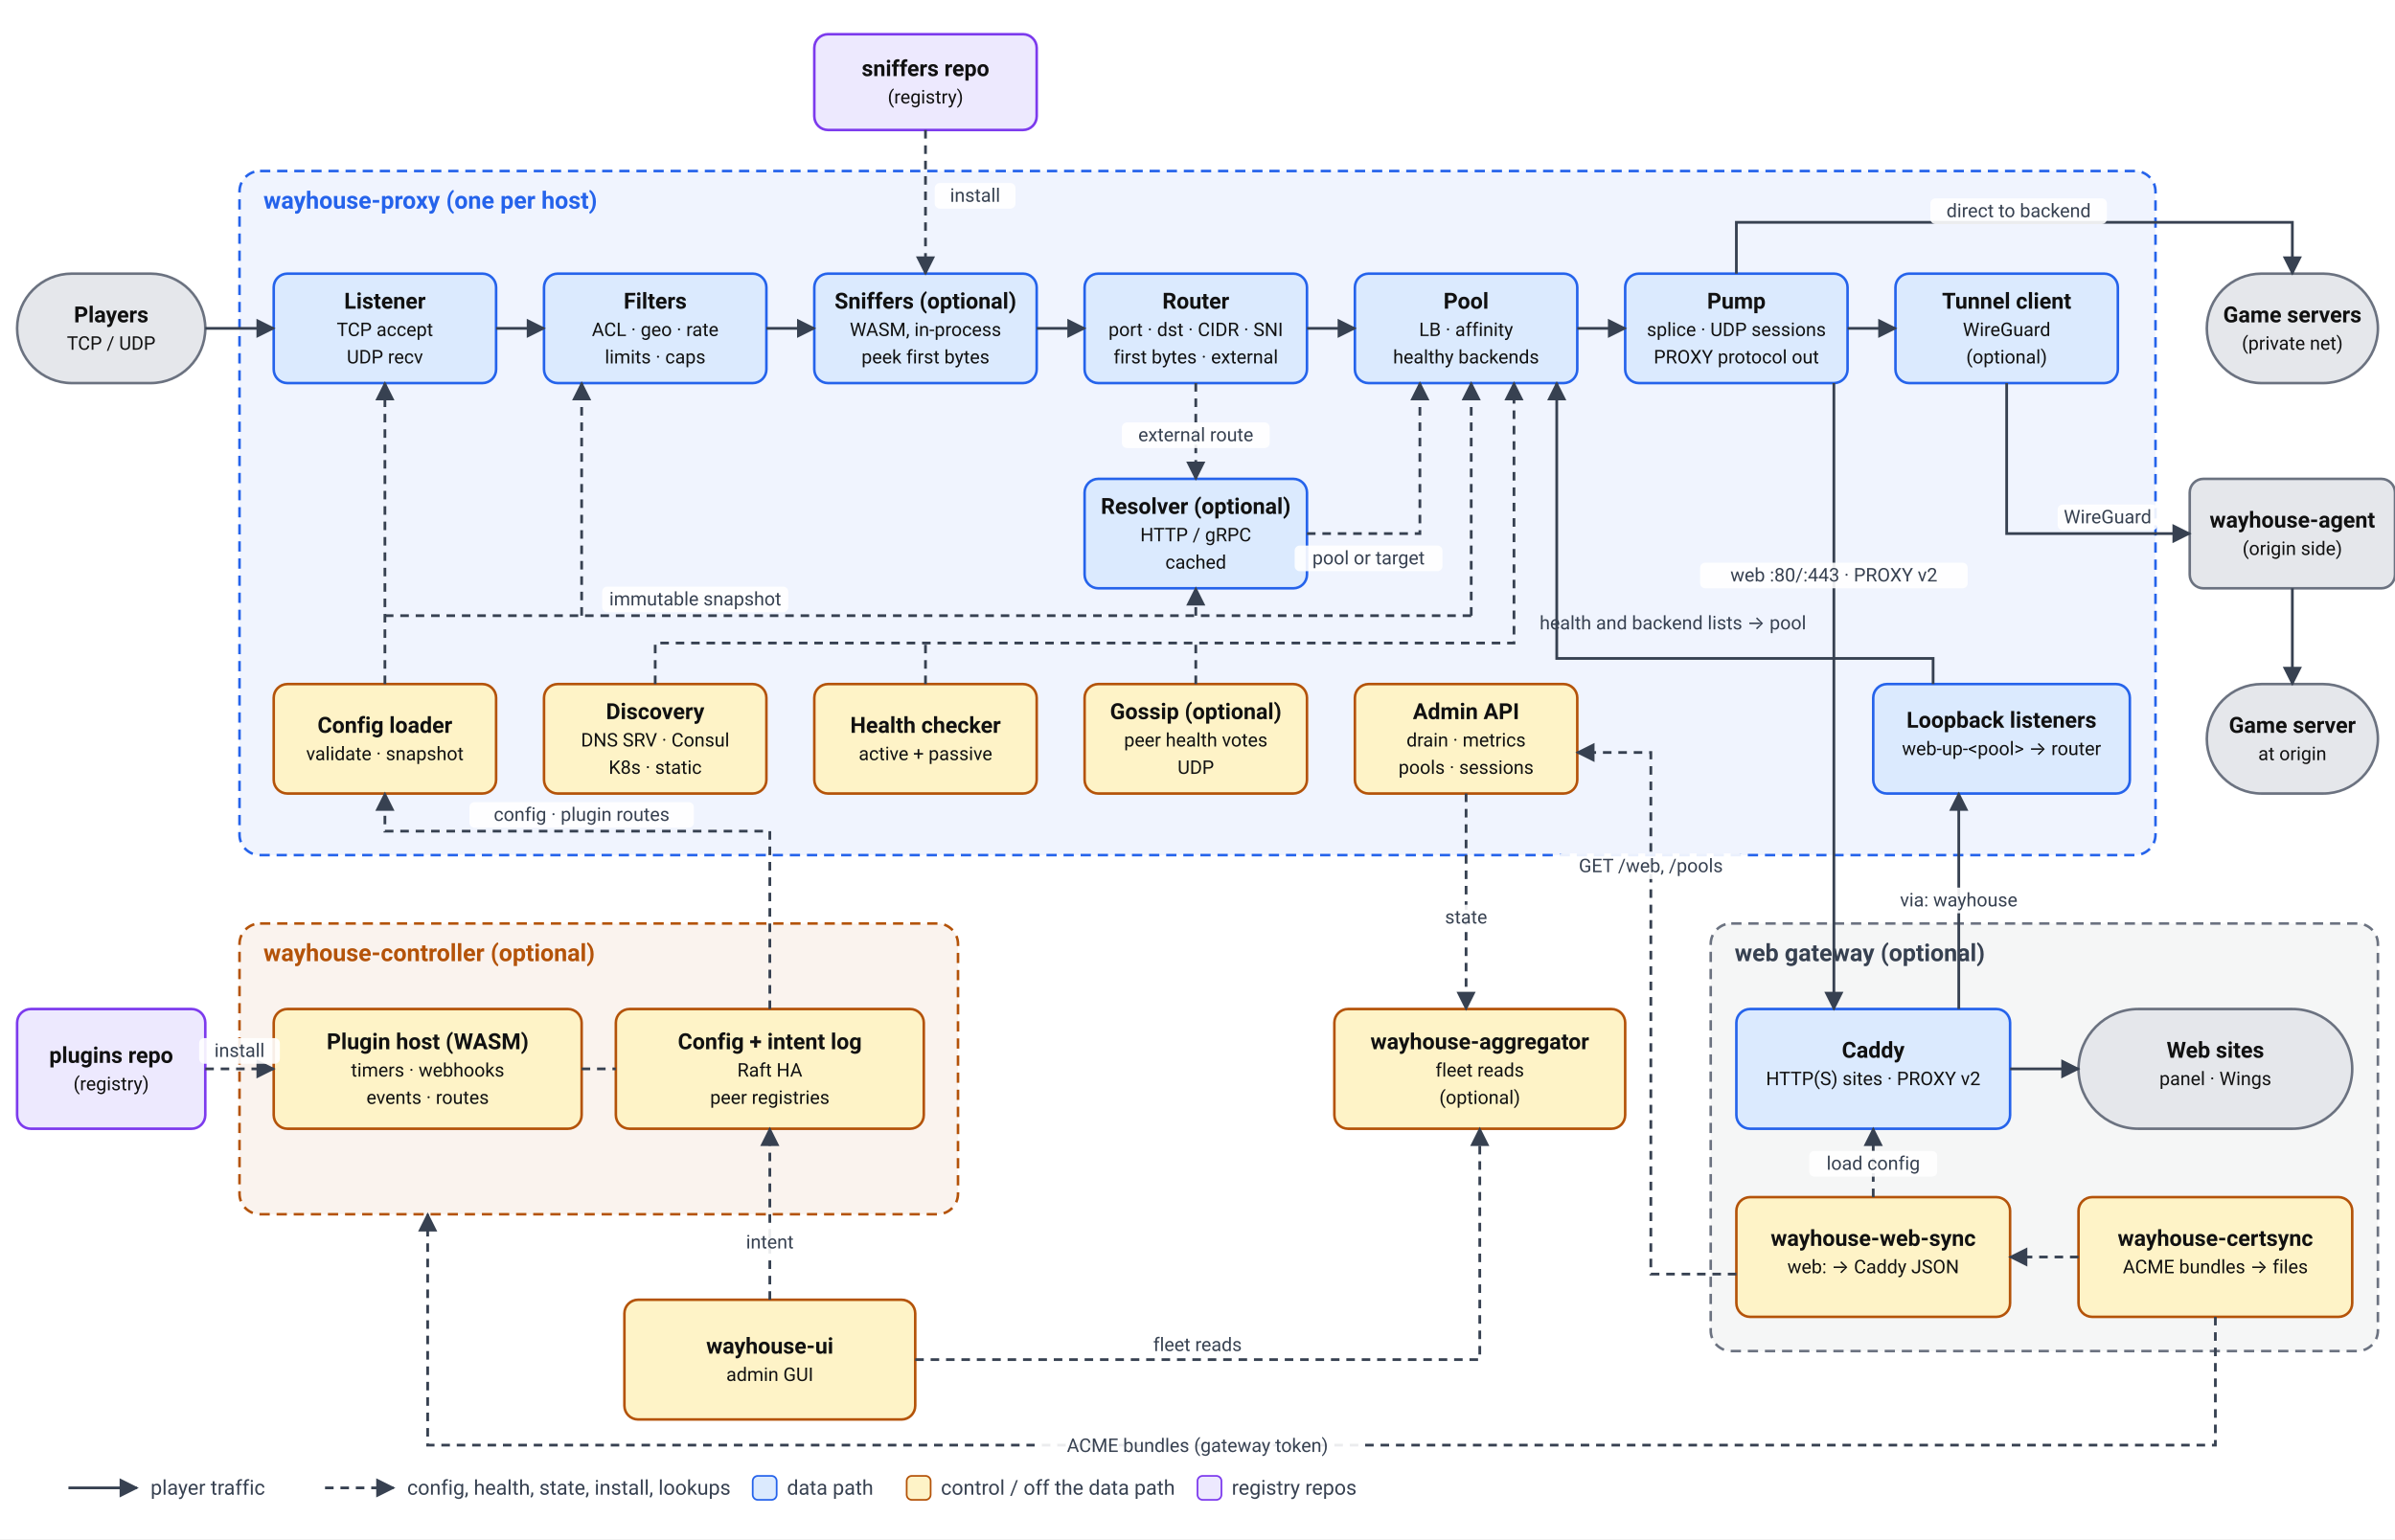
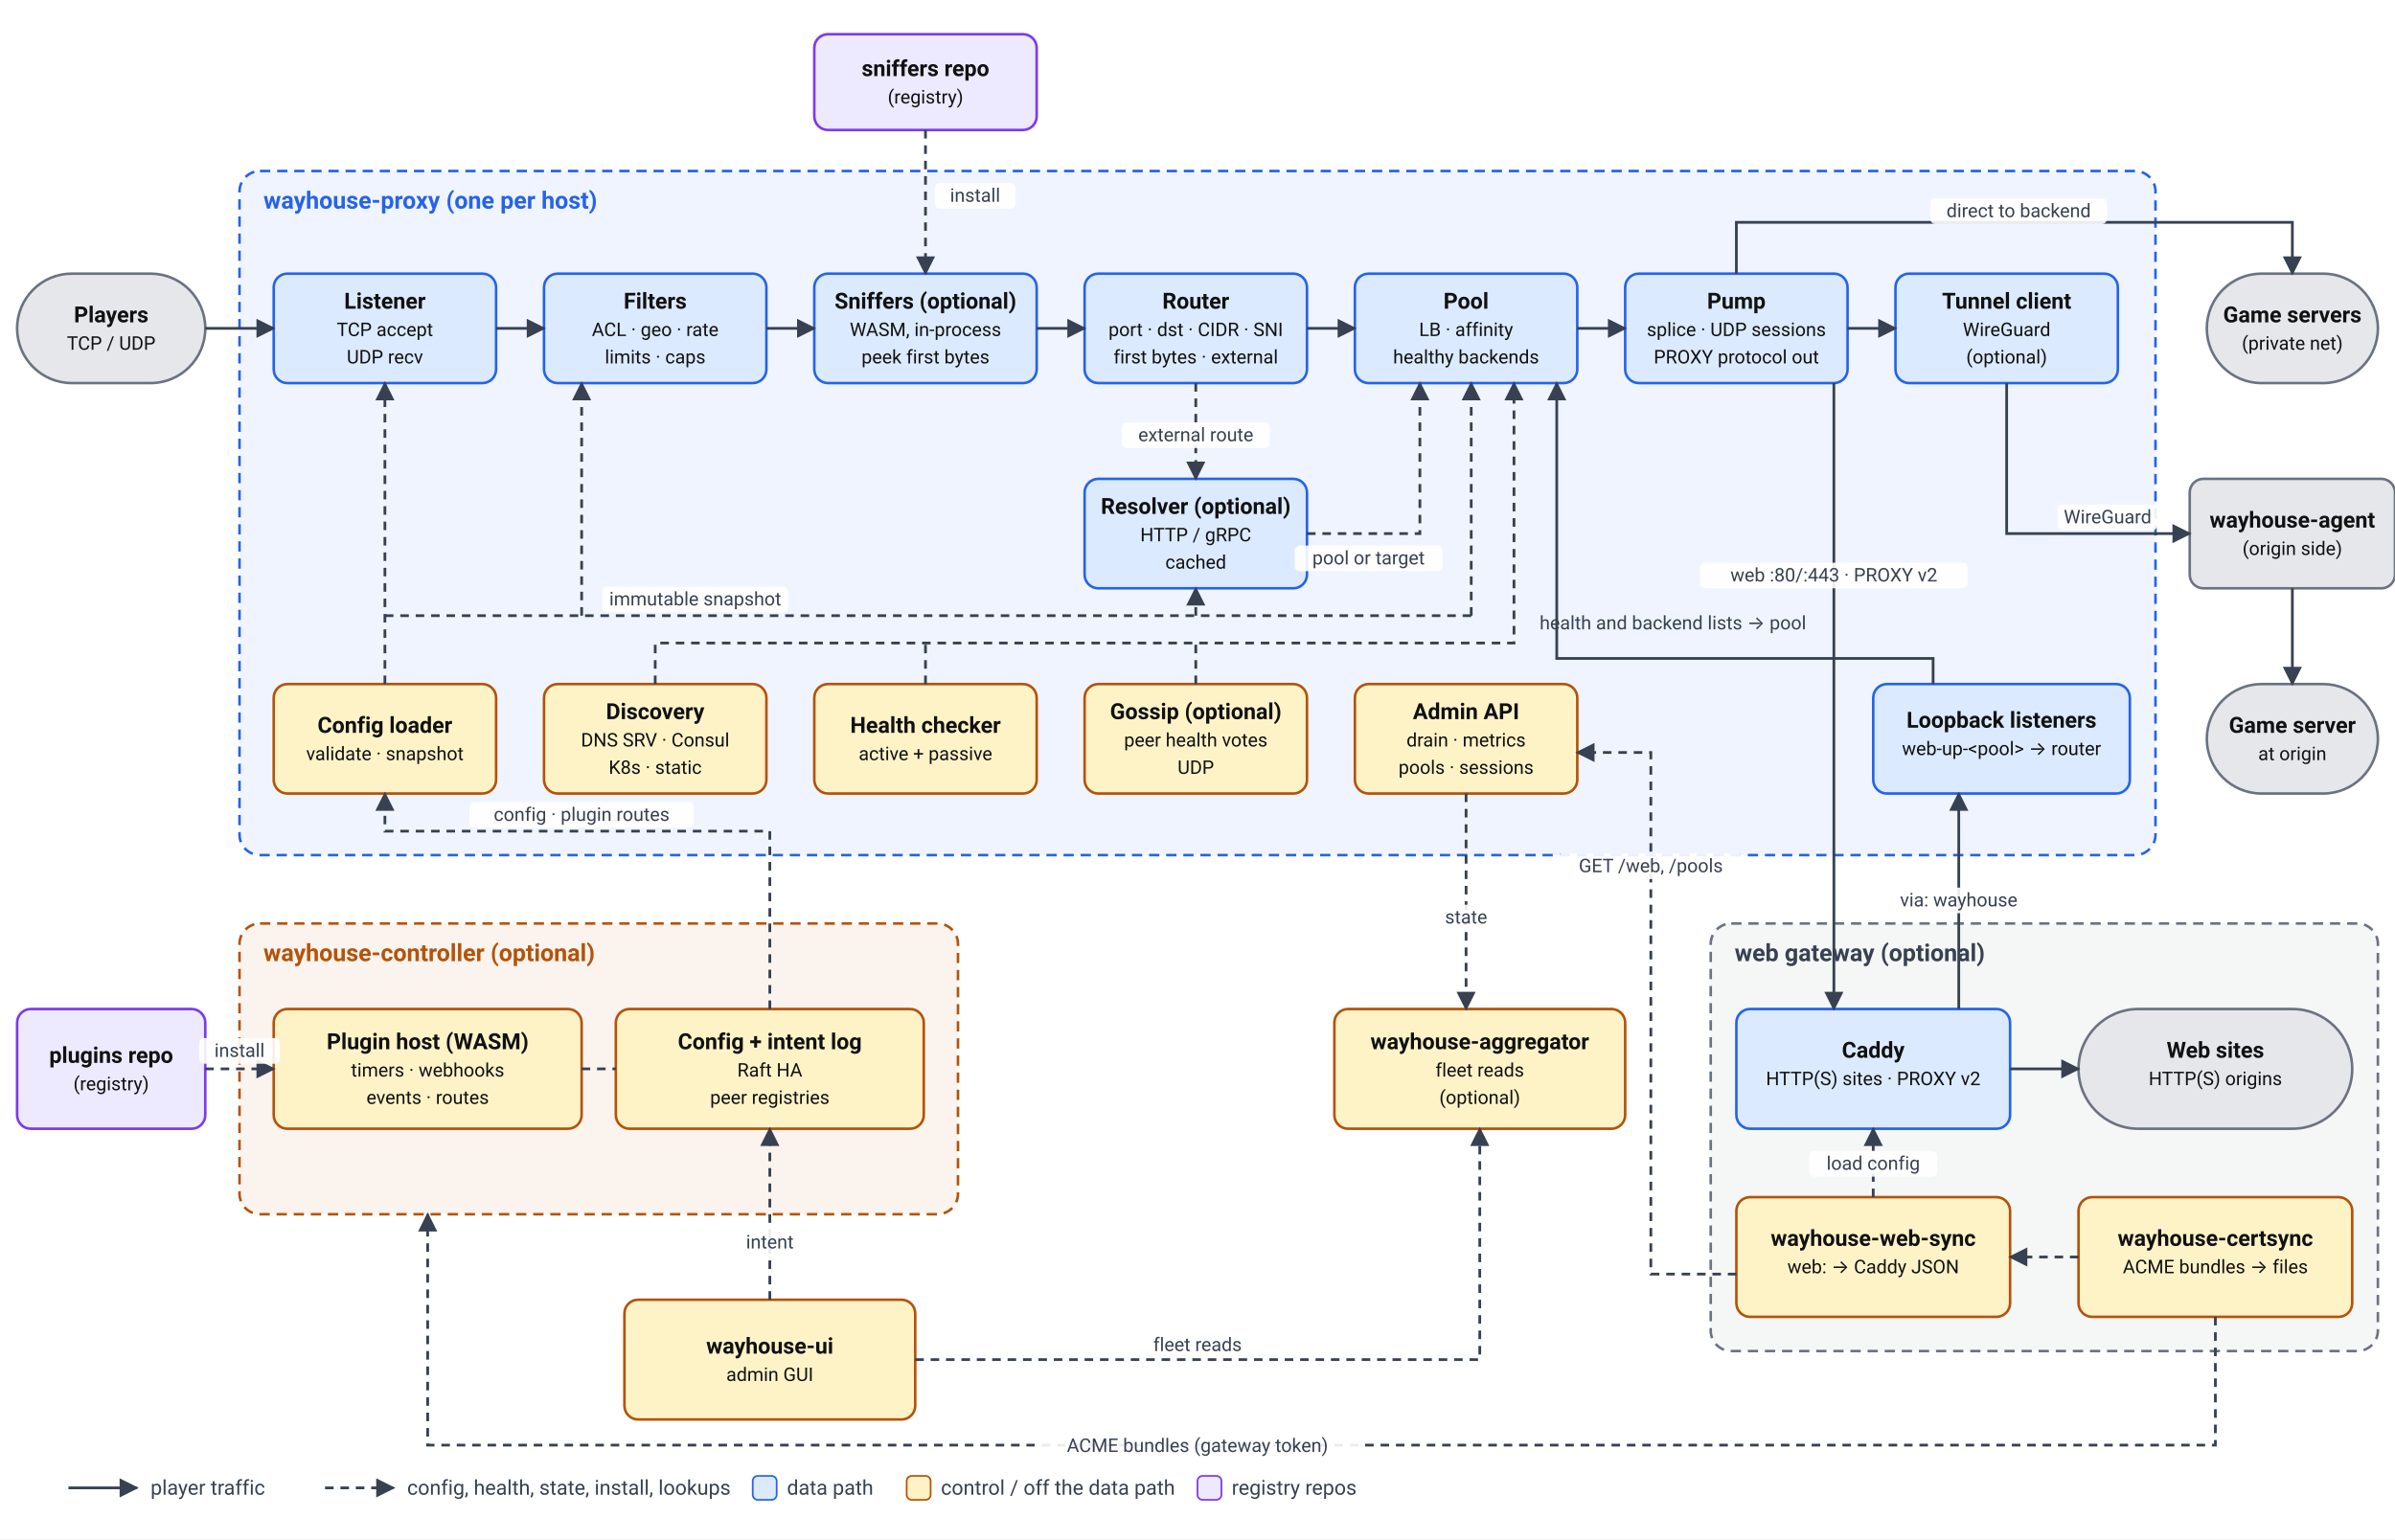
<svg xmlns="http://www.w3.org/2000/svg" viewBox="0 0 1400 900" width="1400" role="img" aria-labelledby="t d" font-family="system-ui,-apple-system,Segoe UI,Roboto,sans-serif">
  <defs>
    <marker id="a" viewBox="0 0 10 10" refX="9" refY="5" markerWidth="7" markerHeight="7" orient="auto-start-reverse">
      <path d="M0,0 L10,5 L0,10 z" fill="#374151" />
    </marker>
  </defs>
  <rect width="1400" height="900" fill="#fff" />
  <rect x="10" y="160" width="110" height="64" rx="32" fill="#e5e7eb" stroke="#6b7280" stroke-width="1.5" />
  <text x="65.0" y="188.5" text-anchor="middle" font-size="13" font-weight="700" fill="#111">Players</text>
  <text x="65.0" y="204.5" text-anchor="middle" font-size="11" font-weight="400" fill="#111">TCP / UDP</text>
  <rect x="1290" y="160" width="100" height="64" rx="32" fill="#e5e7eb" stroke="#6b7280" stroke-width="1.5" />
  <text x="1340.0" y="188.5" text-anchor="middle" font-size="13" font-weight="700" fill="#111">Game servers</text>
  <text x="1340.0" y="204.5" text-anchor="middle" font-size="11" font-weight="400" fill="#111">(private net)</text>
  <rect x="140" y="100" width="1120" height="400" rx="12" fill="#2563eb" fill-opacity="0.07" stroke="#2563eb" stroke-width="1.5" stroke-dasharray="6 4" />
  <text x="154" y="122" font-size="14" font-weight="700" fill="#2563eb">wayhouse-proxy (one per host)</text>
  <rect x="160" y="160" width="130" height="64" rx="8" fill="#dbeafe" stroke="#2563eb" stroke-width="1.5" />
  <text x="225.0" y="180.5" text-anchor="middle" font-size="13" font-weight="700" fill="#111">Listener</text>
  <text x="225.0" y="196.5" text-anchor="middle" font-size="11" font-weight="400" fill="#111">TCP accept</text>
  <text x="225.0" y="212.5" text-anchor="middle" font-size="11" font-weight="400" fill="#111">UDP recv</text>
  <rect x="318" y="160" width="130" height="64" rx="8" fill="#dbeafe" stroke="#2563eb" stroke-width="1.5" />
  <text x="383.0" y="180.5" text-anchor="middle" font-size="13" font-weight="700" fill="#111">Filters</text>
  <text x="383.0" y="196.5" text-anchor="middle" font-size="11" font-weight="400" fill="#111">ACL · geo · rate</text>
  <text x="383.0" y="212.5" text-anchor="middle" font-size="11" font-weight="400" fill="#111">limits · caps</text>
  <rect x="476" y="160" width="130" height="64" rx="8" fill="#dbeafe" stroke="#2563eb" stroke-width="1.5" />
  <text x="541.0" y="180.5" text-anchor="middle" font-size="13" font-weight="700" fill="#111">Sniffers (optional)</text>
  <text x="541.0" y="196.5" text-anchor="middle" font-size="11" font-weight="400" fill="#111">WASM, in-process</text>
  <text x="541.0" y="212.5" text-anchor="middle" font-size="11" font-weight="400" fill="#111">peek first bytes</text>
  <rect x="634" y="160" width="130" height="64" rx="8" fill="#dbeafe" stroke="#2563eb" stroke-width="1.5" />
  <text x="699.0" y="180.5" text-anchor="middle" font-size="13" font-weight="700" fill="#111">Router</text>
  <text x="699.0" y="196.5" text-anchor="middle" font-size="11" font-weight="400" fill="#111">port · dst · CIDR · SNI</text>
  <text x="699.0" y="212.5" text-anchor="middle" font-size="11" font-weight="400" fill="#111">first bytes · external</text>
  <rect x="792" y="160" width="130" height="64" rx="8" fill="#dbeafe" stroke="#2563eb" stroke-width="1.5" />
  <text x="857.0" y="180.5" text-anchor="middle" font-size="13" font-weight="700" fill="#111">Pool</text>
  <text x="857.0" y="196.5" text-anchor="middle" font-size="11" font-weight="400" fill="#111">LB · affinity</text>
  <text x="857.0" y="212.5" text-anchor="middle" font-size="11" font-weight="400" fill="#111">healthy backends</text>
  <rect x="950" y="160" width="130" height="64" rx="8" fill="#dbeafe" stroke="#2563eb" stroke-width="1.5" />
  <text x="1015.0" y="180.5" text-anchor="middle" font-size="13" font-weight="700" fill="#111">Pump</text>
  <text x="1015.0" y="196.5" text-anchor="middle" font-size="11" font-weight="400" fill="#111">splice · UDP sessions</text>
  <text x="1015.0" y="212.5" text-anchor="middle" font-size="11" font-weight="400" fill="#111">PROXY protocol out</text>
  <rect x="1108" y="160" width="130" height="64" rx="8" fill="#dbeafe" stroke="#2563eb" stroke-width="1.5" />
  <text x="1173.0" y="180.5" text-anchor="middle" font-size="13" font-weight="700" fill="#111">Tunnel client</text>
  <text x="1173.0" y="196.5" text-anchor="middle" font-size="11" font-weight="400" fill="#111">WireGuard</text>
  <text x="1173.0" y="212.5" text-anchor="middle" font-size="11" font-weight="400" fill="#111">(optional)</text>
  <polyline points="120,192 160,192" fill="none" stroke="#374151" stroke-width="1.6" marker-end="url(#a)" />
  <polyline points="290,192 318,192" fill="none" stroke="#374151" stroke-width="1.6" marker-end="url(#a)" />
  <polyline points="448,192 476,192" fill="none" stroke="#374151" stroke-width="1.6" marker-end="url(#a)" />
  <polyline points="606,192 634,192" fill="none" stroke="#374151" stroke-width="1.6" marker-end="url(#a)" />
  <polyline points="764,192 792,192" fill="none" stroke="#374151" stroke-width="1.6" marker-end="url(#a)" />
  <polyline points="922,192 950,192" fill="none" stroke="#374151" stroke-width="1.6" marker-end="url(#a)" />
  <polyline points="1080,192 1108,192" fill="none" stroke="#374151" stroke-width="1.6" marker-end="url(#a)" />
  <rect x="634" y="280" width="130" height="64" rx="8" fill="#dbeafe" stroke="#2563eb" stroke-width="1.5" />
  <text x="699.0" y="300.5" text-anchor="middle" font-size="13" font-weight="700" fill="#111">Resolver (optional)</text>
  <text x="699.0" y="316.5" text-anchor="middle" font-size="11" font-weight="400" fill="#111">HTTP / gRPC</text>
  <text x="699.0" y="332.5" text-anchor="middle" font-size="11" font-weight="400" fill="#111">cached</text>
  <polyline points="699,224 699,280" fill="none" stroke="#374151" stroke-width="1.6" stroke-dasharray="5 4" marker-end="url(#a)" />
  <rect x="655.8" y="247" width="86.4" height="15" rx="3" fill="#fff" fill-opacity="0.9" />
  <text x="699" y="258" text-anchor="middle" font-size="11" fill="#374151">external route</text>
  <polyline points="764,312 830,312 830,224" fill="none" stroke="#374151" stroke-width="1.6" stroke-dasharray="5 4" marker-end="url(#a)" />
  <rect x="756.8" y="319" width="86.4" height="15" rx="3" fill="#fff" fill-opacity="0.9" />
  <text x="800" y="330" text-anchor="middle" font-size="11" fill="#374151">pool or target</text>
  <polyline points="1015,160 1015,130 1340,130 1340,160" fill="none" stroke="#374151" stroke-width="1.6" marker-end="url(#a)" />
  <rect x="1128.4" y="116" width="103.2" height="15" rx="3" fill="#fff" fill-opacity="0.9" />
  <text x="1180" y="127" text-anchor="middle" font-size="11" fill="#374151">direct to backend</text>
  <rect x="1280" y="280" width="120" height="64" rx="8" fill="#e5e7eb" stroke="#6b7280" stroke-width="1.5" />
  <text x="1340.0" y="308.5" text-anchor="middle" font-size="13" font-weight="700" fill="#111">wayhouse-agent</text>
  <text x="1340.0" y="324.5" text-anchor="middle" font-size="11" font-weight="400" fill="#111">(origin side)</text>
  <rect x="1290" y="400" width="100" height="64" rx="32" fill="#e5e7eb" stroke="#6b7280" stroke-width="1.5" />
  <text x="1340.0" y="428.5" text-anchor="middle" font-size="13" font-weight="700" fill="#111">Game server</text>
  <text x="1340.0" y="444.5" text-anchor="middle" font-size="11" font-weight="400" fill="#111">at origin</text>
  <polyline points="1173,224 1173,312 1280,312" fill="none" stroke="#374151" stroke-width="1.6" marker-end="url(#a)" />
  <rect x="1202.8" y="295" width="58.4" height="15" rx="3" fill="#fff" fill-opacity="0.9" />
  <text x="1232" y="306" text-anchor="middle" font-size="11" fill="#374151">WireGuard</text>
  <polyline points="1340,344 1340,400" fill="none" stroke="#374151" stroke-width="1.6" marker-end="url(#a)" />
  <rect x="160" y="400" width="130" height="64" rx="8" fill="#fef3c7" stroke="#b45309" stroke-width="1.5" />
  <text x="225.0" y="428.5" text-anchor="middle" font-size="13" font-weight="700" fill="#111">Config loader</text>
  <text x="225.0" y="444.5" text-anchor="middle" font-size="11" font-weight="400" fill="#111">validate · snapshot</text>
  <rect x="318" y="400" width="130" height="64" rx="8" fill="#fef3c7" stroke="#b45309" stroke-width="1.5" />
  <text x="383.0" y="420.5" text-anchor="middle" font-size="13" font-weight="700" fill="#111">Discovery</text>
  <text x="383.0" y="436.5" text-anchor="middle" font-size="11" font-weight="400" fill="#111">DNS SRV · Consul</text>
  <text x="383.0" y="452.5" text-anchor="middle" font-size="11" font-weight="400" fill="#111">K8s · static</text>
  <rect x="476" y="400" width="130" height="64" rx="8" fill="#fef3c7" stroke="#b45309" stroke-width="1.5" />
  <text x="541.0" y="428.5" text-anchor="middle" font-size="13" font-weight="700" fill="#111">Health checker</text>
  <text x="541.0" y="444.5" text-anchor="middle" font-size="11" font-weight="400" fill="#111">active + passive</text>
  <rect x="634" y="400" width="130" height="64" rx="8" fill="#fef3c7" stroke="#b45309" stroke-width="1.5" />
  <text x="699.0" y="420.5" text-anchor="middle" font-size="13" font-weight="700" fill="#111">Gossip (optional)</text>
  <text x="699.0" y="436.5" text-anchor="middle" font-size="11" font-weight="400" fill="#111">peer health votes</text>
  <text x="699.0" y="452.5" text-anchor="middle" font-size="11" font-weight="400" fill="#111">UDP</text>
  <rect x="792" y="400" width="130" height="64" rx="8" fill="#fef3c7" stroke="#b45309" stroke-width="1.5" />
  <text x="857.0" y="420.5" text-anchor="middle" font-size="13" font-weight="700" fill="#111">Admin API</text>
  <text x="857.0" y="436.5" text-anchor="middle" font-size="11" font-weight="400" fill="#111">drain · metrics</text>
  <text x="857.0" y="452.5" text-anchor="middle" font-size="11" font-weight="400" fill="#111">pools · sessions</text>
  <polyline points="225,400 225,224" fill="none" stroke="#374151" stroke-width="1.6" stroke-dasharray="5 4" marker-end="url(#a)" />
  <polyline points="225,360 860,360" fill="none" stroke="#374151" stroke-width="1.6" stroke-dasharray="5 4" />
  <polyline points="340,360 340,224" fill="none" stroke="#374151" stroke-width="1.6" stroke-dasharray="5 4" marker-end="url(#a)" />
  <polyline points="699,360 699,344" fill="none" stroke="#374151" stroke-width="1.6" stroke-dasharray="5 4" marker-end="url(#a)" />
  <polyline points="860,360 860,224" fill="none" stroke="#374151" stroke-width="1.6" stroke-dasharray="5 4" marker-end="url(#a)" />
  <rect x="352" y="343" width="108.8" height="15" rx="3" fill="#fff" fill-opacity="0.9" />
  <text x="406.4" y="354" text-anchor="middle" font-size="11" fill="#374151">immutable snapshot</text>
  <polyline points="383,400 383,376 885,376 885,224" fill="none" stroke="#374151" stroke-width="1.6" stroke-dasharray="5 4" marker-end="url(#a)" />
  <polyline points="541,400 541,376" fill="none" stroke="#374151" stroke-width="1.6" stroke-dasharray="5 4" />
  <polyline points="699,400 699,376" fill="none" stroke="#374151" stroke-width="1.6" stroke-dasharray="5 4" />
  <text x="900" y="368" font-size="11" text-anchor="start" fill="#374151">health and backend lists → pool</text>
  <rect x="140" y="540" width="420" height="170" rx="12" fill="#b45309" fill-opacity="0.07" stroke="#b45309" stroke-width="1.5" stroke-dasharray="6 4" />
  <text x="154" y="562" font-size="14" font-weight="700" fill="#b45309">wayhouse-controller (optional)</text>
  <rect x="160" y="590" width="180" height="70" rx="8" fill="#fef3c7" stroke="#b45309" stroke-width="1.5" />
  <text x="250.0" y="613.5" text-anchor="middle" font-size="13" font-weight="700" fill="#111">Plugin host (WASM)</text>
  <text x="250.0" y="629.5" text-anchor="middle" font-size="11" font-weight="400" fill="#111">timers · webhooks</text>
  <text x="250.0" y="645.5" text-anchor="middle" font-size="11" font-weight="400" fill="#111">events · routes</text>
  <rect x="360" y="590" width="180" height="70" rx="8" fill="#fef3c7" stroke="#b45309" stroke-width="1.5" />
  <text x="450.0" y="613.5" text-anchor="middle" font-size="13" font-weight="700" fill="#111">Config + intent log</text>
  <text x="450.0" y="629.5" text-anchor="middle" font-size="11" font-weight="400" fill="#111">Raft HA</text>
  <text x="450.0" y="645.5" text-anchor="middle" font-size="11" font-weight="400" fill="#111">peer registries</text>
  <polyline points="340,625 360,625" fill="none" stroke="#374151" stroke-width="1.6" stroke-dasharray="5 4" />
  <polyline points="450,590 450,486 225,486 225,464" fill="none" stroke="#374151" stroke-width="1.6" stroke-dasharray="5 4" marker-end="url(#a)" />
  <rect x="274.4" y="469" width="131.2" height="15" rx="3" fill="#fff" fill-opacity="0.9" />
  <text x="340" y="480" text-anchor="middle" font-size="11" fill="#374151">config · plugin routes</text>
  <rect x="780" y="590" width="170" height="70" rx="8" fill="#fef3c7" stroke="#b45309" stroke-width="1.5" />
  <text x="865.0" y="613.5" text-anchor="middle" font-size="13" font-weight="700" fill="#111">wayhouse-aggregator</text>
  <text x="865.0" y="629.5" text-anchor="middle" font-size="11" font-weight="400" fill="#111">fleet reads</text>
  <text x="865.0" y="645.5" text-anchor="middle" font-size="11" font-weight="400" fill="#111">(optional)</text>
  <polyline points="857,464 857,590" fill="none" stroke="#374151" stroke-width="1.6" stroke-dasharray="5 4" marker-end="url(#a)" />
  <rect x="839.0" y="529" width="36.0" height="15" rx="3" fill="#fff" fill-opacity="0.9" />
  <text x="857" y="540" text-anchor="middle" font-size="11" fill="#374151">state</text>
  <rect x="365" y="760" width="170" height="70" rx="8" fill="#fef3c7" stroke="#b45309" stroke-width="1.5" />
  <text x="450.0" y="791.5" text-anchor="middle" font-size="13" font-weight="700" fill="#111">wayhouse-ui</text>
  <text x="450.0" y="807.5" text-anchor="middle" font-size="11" font-weight="400" fill="#111">admin GUI</text>
  <polyline points="450,760 450,660" fill="none" stroke="#374151" stroke-width="1.6" stroke-dasharray="5 4" marker-end="url(#a)" />
  <rect x="429.2" y="719" width="41.6" height="15" rx="3" fill="#fff" fill-opacity="0.9" />
  <text x="450" y="730" text-anchor="middle" font-size="11" fill="#374151">intent</text>
  <polyline points="535,795 865,795 865,660" fill="none" stroke="#374151" stroke-width="1.6" stroke-dasharray="5 4" marker-end="url(#a)" />
  <rect x="665.2" y="779" width="69.6" height="15" rx="3" fill="#fff" fill-opacity="0.9" />
  <text x="700" y="790" text-anchor="middle" font-size="11" fill="#374151">fleet reads</text>
  <rect x="10" y="590" width="110" height="70" rx="8" fill="#ede9fe" stroke="#7c3aed" stroke-width="1.5" />
  <text x="65.0" y="621.5" text-anchor="middle" font-size="13" font-weight="700" fill="#111">plugins repo</text>
  <text x="65.0" y="637.5" text-anchor="middle" font-size="11" font-weight="400" fill="#111">(registry)</text>
  <polyline points="120,625 160,625" fill="none" stroke="#374151" stroke-width="1.6" stroke-dasharray="5 4" marker-end="url(#a)" />
  <rect x="116.4" y="607" width="47.2" height="15" rx="3" fill="#fff" fill-opacity="0.9" />
  <text x="140" y="618" text-anchor="middle" font-size="11" fill="#374151">install</text>
  <rect x="476" y="20" width="130" height="56" rx="8" fill="#ede9fe" stroke="#7c3aed" stroke-width="1.5" />
  <text x="541.0" y="44.5" text-anchor="middle" font-size="13" font-weight="700" fill="#111">sniffers repo</text>
  <text x="541.0" y="60.5" text-anchor="middle" font-size="11" font-weight="400" fill="#111">(registry)</text>
  <polyline points="541,76 541,160" fill="none" stroke="#374151" stroke-width="1.6" stroke-dasharray="5 4" marker-end="url(#a)" />
  <rect x="546.4" y="107" width="47.2" height="15" rx="3" fill="#fff" fill-opacity="0.9" />
  <text x="570" y="118" text-anchor="middle" font-size="11" fill="#374151">install</text>
  <polyline points="40,870 80,870" fill="none" stroke="#374151" stroke-width="1.6" marker-end="url(#a)" />
  <text x="88" y="874" font-size="12" text-anchor="start" fill="#374151">player traffic</text>
  <polyline points="190,870 230,870" fill="none" stroke="#374151" stroke-width="1.6" stroke-dasharray="5 4" marker-end="url(#a)" />
  <text x="238" y="874" font-size="12" text-anchor="start" fill="#374151">config, health, state, install, lookups</text>
  <rect x="440" y="863" width="14" height="14" rx="3" fill="#dbeafe" stroke="#2563eb" />
  <text x="460" y="874" font-size="12" text-anchor="start" fill="#374151">data path</text>
  <rect x="530" y="863" width="14" height="14" rx="3" fill="#fef3c7" stroke="#b45309" />
  <text x="550" y="874" font-size="12" text-anchor="start" fill="#374151">control / off the data path</text>
  <rect x="700" y="863" width="14" height="14" rx="3" fill="#ede9fe" stroke="#7c3aed" />
  <text x="720" y="874" font-size="12" text-anchor="start" fill="#374151">registry repos</text>
  <rect x="1000" y="540" width="390" height="250" rx="12" fill="#6b7280" fill-opacity="0.07" stroke="#6b7280" stroke-width="1.5" stroke-dasharray="6 4" />
  <text x="1014" y="562" font-size="14" font-weight="700" fill="#374151">web gateway (optional)</text>
  <rect x="1015" y="590" width="160" height="70" rx="8" fill="#dbeafe" stroke="#2563eb" stroke-width="1.5" />
  <text x="1095.0" y="618.5" text-anchor="middle" font-size="13" font-weight="700" fill="#111">Caddy</text>
  <text x="1095.0" y="634.5" text-anchor="middle" font-size="11" font-weight="400" fill="#111">HTTP(S) sites · PROXY v2</text>
  <rect x="1215" y="590" width="160" height="70" rx="35" fill="#e5e7eb" stroke="#6b7280" stroke-width="1.5" />
  <text x="1295.0" y="618.5" text-anchor="middle" font-size="13" font-weight="700" fill="#111">Web sites</text>
-   <text x="1295.0" y="634.5" text-anchor="middle" font-size="11" font-weight="400" fill="#111">panel · Wings</text>
+   <text x="1295.0" y="634.5" text-anchor="middle" font-size="11" font-weight="400" fill="#111">HTTP(S) origins</text>
  <rect x="1095" y="400" width="150" height="64" rx="8" fill="#dbeafe" stroke="#2563eb" stroke-width="1.5" />
  <text x="1170.0" y="425.5" text-anchor="middle" font-size="13" font-weight="700" fill="#111">Loopback listeners</text>
  <text x="1170.0" y="441.5" text-anchor="middle" font-size="11" font-weight="400" fill="#111">web-up-&lt;pool&gt; → router</text>
  <rect x="1015" y="700" width="160" height="70" rx="8" fill="#fef3c7" stroke="#b45309" stroke-width="1.5" />
  <text x="1095.0" y="728.5" text-anchor="middle" font-size="13" font-weight="700" fill="#111">wayhouse-web-sync</text>
  <text x="1095.0" y="744.5" text-anchor="middle" font-size="11" font-weight="400" fill="#111">web: → Caddy JSON</text>
  <rect x="1215" y="700" width="160" height="70" rx="8" fill="#fef3c7" stroke="#b45309" stroke-width="1.5" />
  <text x="1295.0" y="728.5" text-anchor="middle" font-size="13" font-weight="700" fill="#111">wayhouse-certsync</text>
  <text x="1295.0" y="744.5" text-anchor="middle" font-size="11" font-weight="400" fill="#111">ACME bundles → files</text>
  <polyline points="1072,224 1072,590" fill="none" stroke="#374151" stroke-width="1.6" marker-end="url(#a)" />
  <rect x="993.8" y="329" width="156.4" height="15" rx="3" fill="#fff" fill-opacity="0.9" />
  <text x="1072" y="340" text-anchor="middle" font-size="11" fill="#374151">web :80/:443 · PROXY v2</text>
  <polyline points="1175,625 1215,625" fill="none" stroke="#374151" stroke-width="1.6" marker-end="url(#a)" />
  <polyline points="1145,590 1145,464" fill="none" stroke="#374151" stroke-width="1.6" marker-end="url(#a)" />
  <rect x="1100.8" y="519" width="88.4" height="15" rx="3" fill="#fff" fill-opacity="0.9" />
  <text x="1145" y="530" text-anchor="middle" font-size="11" fill="#374151">via: wayhouse</text>
  <polyline points="1130,400 1130,385 910,385 910,224" fill="none" stroke="#374151" stroke-width="1.6" marker-end="url(#a)" />
  <polyline points="1095,700 1095,660" fill="none" stroke="#374151" stroke-width="1.6" stroke-dasharray="5 4" marker-end="url(#a)" />
  <rect x="1057.6" y="673" width="74.8" height="15" rx="3" fill="#fff" fill-opacity="0.9" />
  <text x="1095" y="684" text-anchor="middle" font-size="11" fill="#374151">load config</text>
  <polyline points="1215,735 1175,735" fill="none" stroke="#374151" stroke-width="1.6" stroke-dasharray="5 4" marker-end="url(#a)" />
  <polyline points="1015,745 965,745 965,440 922,440" fill="none" stroke="#374151" stroke-width="1.6" stroke-dasharray="5 4" marker-end="url(#a)" />
  <rect x="910.6" y="499" width="108.8" height="15" rx="3" fill="#fff" fill-opacity="0.9" />
  <text x="965" y="510" text-anchor="middle" font-size="11" fill="#374151">GET /web, /pools</text>
  <polyline points="1295,770 1295,845 250,845 250,710" fill="none" stroke="#374151" stroke-width="1.6" stroke-dasharray="5 4" marker-end="url(#a)" />
  <rect x="604.8" y="838" width="190.4" height="15" rx="3" fill="#fff" fill-opacity="0.9" />
  <text x="700" y="849" text-anchor="middle" font-size="11" fill="#374151">ACME bundles (gateway token)</text>
</svg>
